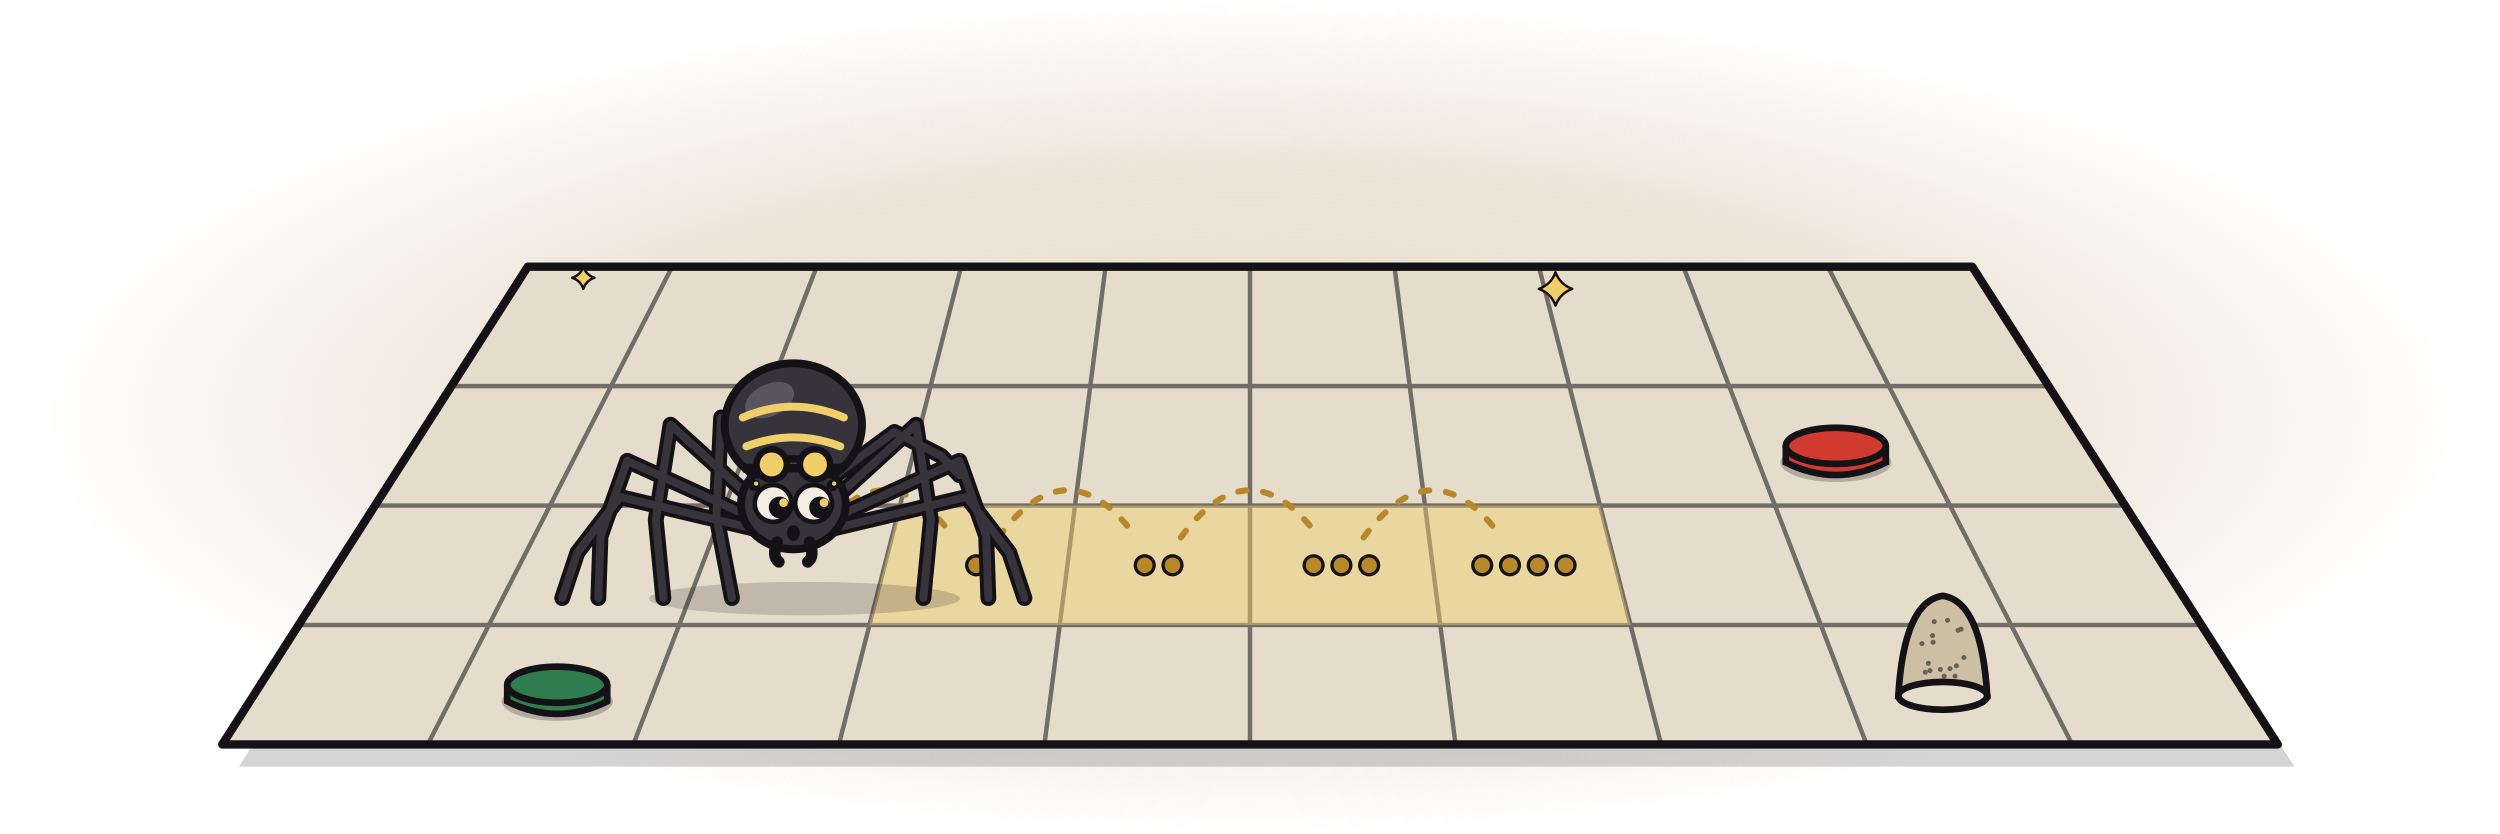
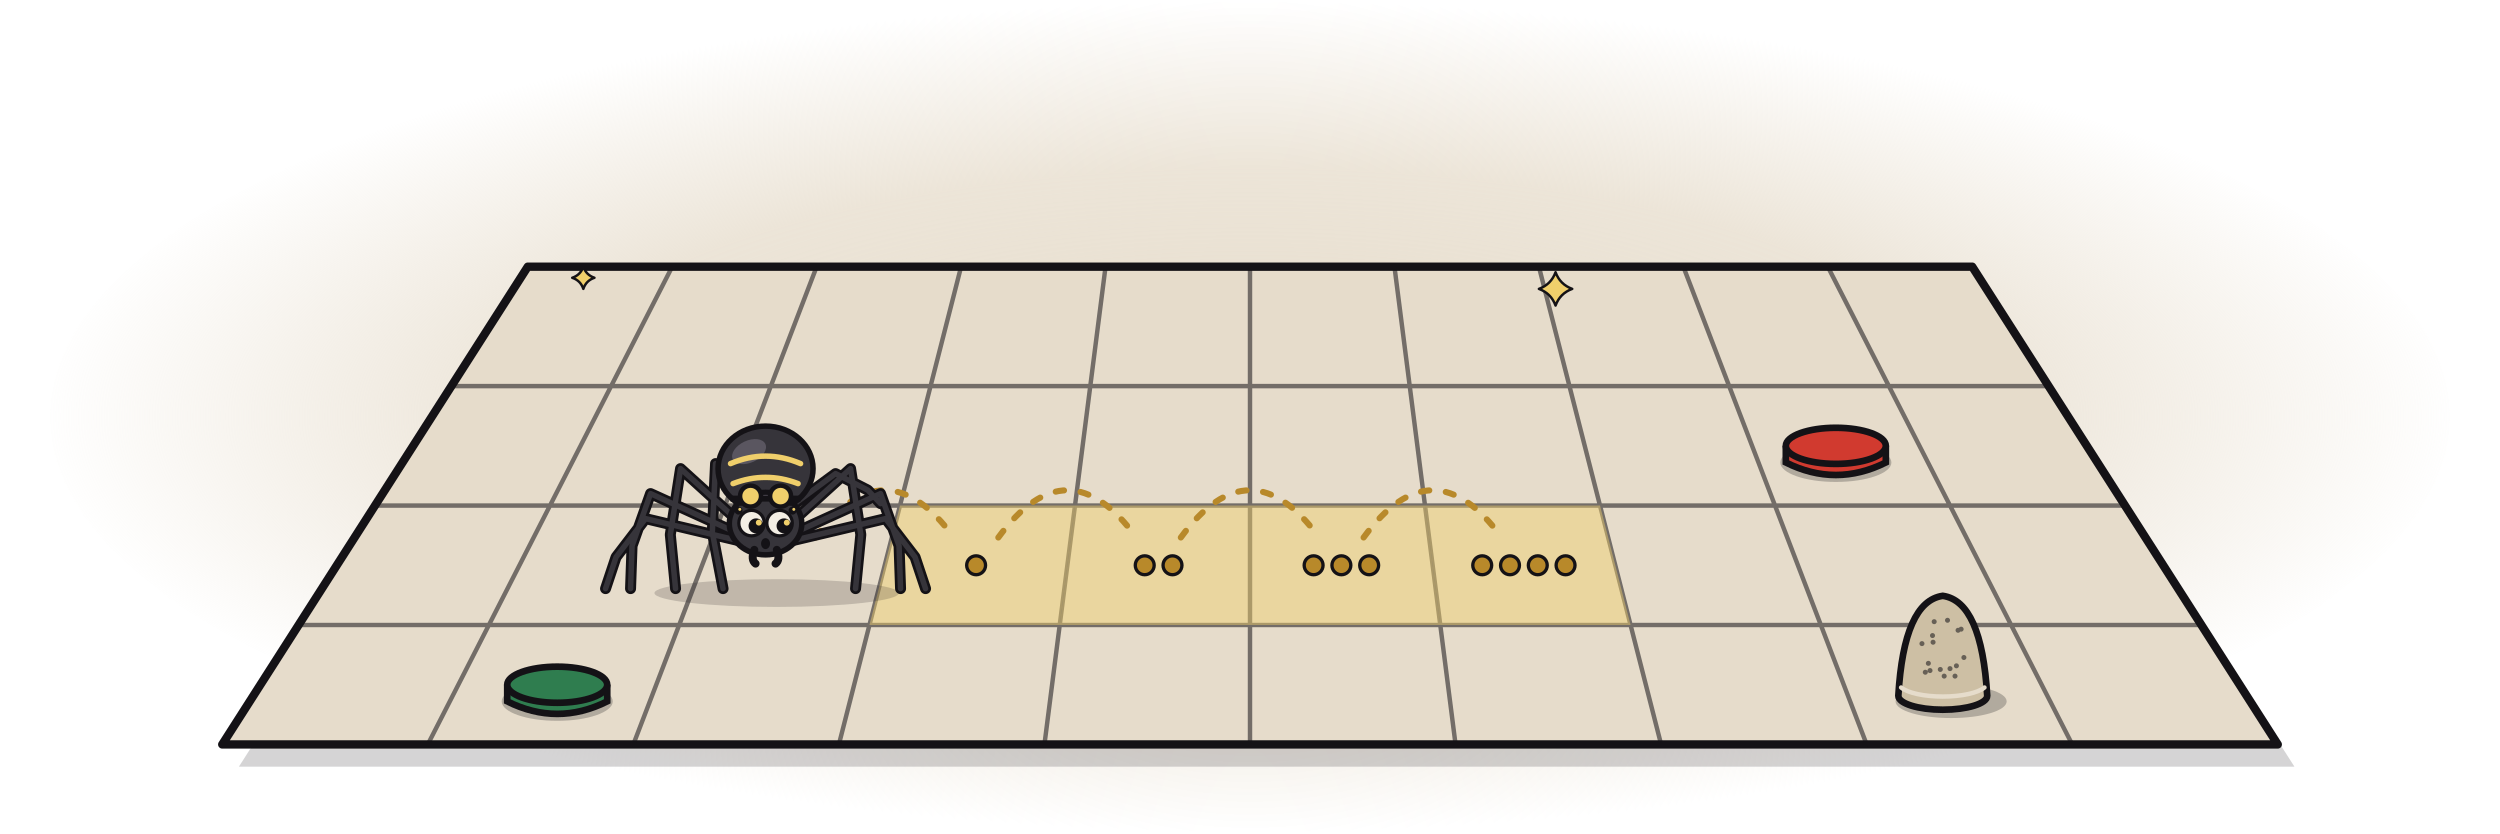
<svg xmlns="http://www.w3.org/2000/svg" viewBox="0 0 900 300" role="img" aria-label="A spider counts squares across a grid">
  <defs>
    <radialGradient id="cg-glow" cx="50%" cy="50%" r="50%">
      <stop offset="0" stop-color="#e6dccb" />
      <stop offset=".6" stop-color="#e6dccb" stop-opacity=".75" />
      <stop offset="1" stop-color="#e6dccb" stop-opacity="0" />
    </radialGradient>
  </defs>
  <ellipse cx="450" cy="150" rx="432" ry="150" fill="url(#cg-glow)" />
  <path d="M86 276L196 104H716L826 276Z" fill="#141216" opacity=".18" />
  <path d="M80 268L190 96H710L820 268Z" fill="#e6dccb" stroke="#141216" stroke-width="3" stroke-linejoin="round" />
  <path d="M242 96L154 268M294 96L228 268M346 96L302 268M398 96L376 268M450 96L450 268M502 96L524 268M554 96L598 268M606 96L672 268M658 96L746 268M162.5 139L737.5 139M135 182L765 182M107.5 225L792.5 225" stroke="#141216" stroke-width="1.6" fill="none" stroke-linecap="round" stroke-linejoin="round" opacity=".55" />
  <path d="M324 182L387 182L381.5 225L313 225Z" fill="#f0cf6b" opacity=".45" />
  <path d="M387 182L450 182L450 225L381.5 225Z" fill="#f0cf6b" opacity=".45" />
  <path d="M450 182L513 182L518.5 225L450 225Z" fill="#f0cf6b" opacity=".45" />
  <path d="M513 182L576 182L587 225L518.5 225Z" fill="#f0cf6b" opacity=".45" />
  <circle cx="351.4" cy="203.5" r="3.4" fill="#b8892a" stroke="#141216" stroke-width="1.2" />
  <circle cx="412.1" cy="203.5" r="3.4" fill="#b8892a" stroke="#141216" stroke-width="1.2" />
  <circle cx="422.1" cy="203.5" r="3.4" fill="#b8892a" stroke="#141216" stroke-width="1.2" />
  <circle cx="472.9" cy="203.5" r="3.4" fill="#b8892a" stroke="#141216" stroke-width="1.2" />
  <circle cx="482.9" cy="203.5" r="3.4" fill="#b8892a" stroke="#141216" stroke-width="1.2" />
  <circle cx="492.9" cy="203.5" r="3.4" fill="#b8892a" stroke="#141216" stroke-width="1.2" />
  <circle cx="533.6" cy="203.5" r="3.4" fill="#b8892a" stroke="#141216" stroke-width="1.2" />
  <circle cx="543.6" cy="203.5" r="3.4" fill="#b8892a" stroke="#141216" stroke-width="1.2" />
  <circle cx="553.6" cy="203.5" r="3.4" fill="#b8892a" stroke="#141216" stroke-width="1.2" />
  <circle cx="563.6" cy="203.5" r="3.4" fill="#b8892a" stroke="#141216" stroke-width="1.2" />
  <path d="M293.6 193.5Q318.5 159.5 343.4 193.5" stroke="#b8892a" stroke-width="2.2" fill="none" stroke-linecap="round" stroke-linejoin="round" stroke-dasharray="3 6" />
  <path d="M359.4 193.5Q384.3 159.5 409.1 193.5" stroke="#b8892a" stroke-width="2.2" fill="none" stroke-linecap="round" stroke-linejoin="round" stroke-dasharray="3 6" />
  <path d="M425.1 193.5Q450 159.5 474.9 193.5" stroke="#b8892a" stroke-width="2.2" fill="none" stroke-linecap="round" stroke-linejoin="round" stroke-dasharray="3 6" />
  <path d="M490.9 193.5Q515.8 159.5 540.6 193.5" stroke="#b8892a" stroke-width="2.2" fill="none" stroke-linecap="round" stroke-linejoin="round" stroke-dasharray="3 6" />
  <ellipse cx="660.9" cy="166.5" rx="20" ry="7" fill="#141216" opacity=".25" />
  <path d="M642.9 160.5v6q18 9 36 0v-6" fill="#d13a2f" stroke="#141216" stroke-width="2.4" />
  <ellipse cx="660.9" cy="160.5" rx="18" ry="6.5" fill="#d13a2f" stroke="#141216" stroke-width="2.4" />
  <ellipse cx="200.6" cy="252.5" rx="20" ry="7" fill="#141216" opacity=".25" />
  <path d="M182.6 246.5v6q18 9 36 0v-6" fill="#2f7d4f" stroke="#141216" stroke-width="2.4" />
  <ellipse cx="200.6" cy="246.5" rx="18" ry="6.5" fill="#2f7d4f" stroke="#141216" stroke-width="2.4" />
-   <path d="M683.4 250.5q2 -34 16 -36q14 2 16 36z" fill="#cdbfa4" stroke="#141216" stroke-width="2.4" />
+   <ellipse cx="702.4" cy="252.5" rx="20" ry="6" fill="#141216" opacity=".25" />
+   <path d="M683.4 250.5q2 -34 16 -36q14 2 16 36a16 5 0 0 1 -32 0z" fill="#cdbfa4" stroke="#141216" stroke-width="2.4" />
  <path d="M699.9 243.4h0.01M704.9 226.9h0.01M693.1 242h0.01M695.7 228.8h0.01M707 236.7h0.01M703.8 243.4h0.01M691.9 231.7h0.01M696.3 223.8h0.01M702 240.7h0.01M698.5 241h0.01M695.9 231.2h0.01M694.2 238.8h0.01M694.8 241.4h0.01M701.1 223.3h0.01M706 226.5h0.01M704.3 239.7h0.01" stroke="#141216" stroke-width="1.8" stroke-linecap="round" opacity="0.55" />
-   <ellipse cx="699.4" cy="250.5" rx="16" ry="5" fill="#e6dccb" stroke="#141216" stroke-width="2.4" />
-   <ellipse cx="289.6" cy="215.5" rx="56" ry="6" fill="#141216" opacity="0.18" />
-   <g transform="translate(285.6 181.5) scale(1.3 1.3)">
+   <path d="M684.4 247.5a16 5 0 0 0 30 0" stroke="#e6dccb" stroke-width="1.6" fill="none" stroke-linecap="round" stroke-linejoin="round" />
+   <ellipse cx="279.6" cy="213.5" rx="44" ry="5" fill="#141216" opacity="0.18" />
+   <g transform="translate(275.6 188.5) scale(0.9 0.9)">
    <path d="M9 -6L28 -20L40.9 -13.4L46 -8M12 -2L34 -22L38.1 4.4L36 26M13 3L46 -12L53.4 8.9L54 26M10 7L48 -2L59.8 13.4L64 26M-9 -6L-20 -24L-21.3 3.5L-17 26M-12 -2L-34 -22L-38.1 4.4L-36 26M-13 3L-46 -12L-53.4 8.9L-54 26M-10 7L-48 -2L-59.8 13.4L-64 26" stroke="#141216" stroke-width="4.4" fill="none" stroke-linecap="round" stroke-linejoin="round" />
    <path d="M9 -6L28 -20L40.9 -13.4L46 -8M12 -2L34 -22L38.1 4.4L36 26M13 3L46 -12L53.4 8.9L54 26M10 7L48 -2L59.8 13.4L64 26M-9 -6L-20 -24L-21.3 3.5L-17 26M-12 -2L-34 -22L-38.1 4.4L-36 26M-13 3L-46 -12L-53.4 8.9L-54 26M-10 7L-48 -2L-59.8 13.4L-64 26" stroke="#36343a" stroke-width="2.2" fill="none" stroke-linecap="round" stroke-linejoin="round" />
    <ellipse cx="0" cy="-22" rx="19" ry="17" fill="#36343a" stroke="#141216" stroke-width="2.2" />
    <ellipse cx="-6.6" cy="-28.8" rx="7.2" ry="4.4" fill="#5a5660" transform="rotate(-25 -6.6 -28.8)" />
    <path d="M-14 -24q14 -6 28 0M-13 -16q13 -5 26 0" stroke="#f0cf6b" stroke-width="2.2" fill="none" stroke-linecap="round" />
    <ellipse cx="0" cy="0" rx="14.5" ry="12.5" fill="#36343a" stroke="#141216" stroke-width="2.2" />
    <path d="M-8 -8q8 -5 16 0" stroke="#5a5660" stroke-width="2" fill="none" stroke-linecap="round" />
    <path d="M-4.5 10.5q-1.5 4 0.5 5.5M4.5 10.5q1.5 4 -0.5 5.5" stroke="#141216" stroke-width="3.2" fill="none" stroke-linecap="round" />
    <circle cx="-10.8" cy="-5.2" r="1.6" fill="#141216" />
    <circle cx="-10.3" cy="-5.7" r="0.6" fill="#f0cf6b" />
    <circle cx="10.8" cy="-5.2" r="1.6" fill="#141216" />
    <circle cx="11.3" cy="-5.7" r="0.6" fill="#f0cf6b" />
    <circle cx="-3.2" cy="-8.6" r="1.2" fill="#141216" />
    <circle cx="-2.8" cy="-9" r="0.5" fill="#f0cf6b" />
    <circle cx="3.2" cy="-8.6" r="1.2" fill="#141216" />
    <circle cx="3.6" cy="-9" r="0.5" fill="#f0cf6b" />
    <circle cx="-5.6" cy="-0.2" r="5.1" fill="#f3eee4" stroke="#141216" stroke-width="1.3" />
    <circle cx="-3.8" cy="0.9" r="3" fill="#141216" />
    <circle cx="-2.7" cy="-0.4" r="1.2" fill="#f0cf6b" />
    <circle cx="5.6" cy="-0.2" r="5.1" fill="#f3eee4" stroke="#141216" stroke-width="1.3" />
    <circle cx="7.4" cy="0.9" r="3" fill="#141216" />
    <circle cx="8.5" cy="-0.4" r="1.2" fill="#f0cf6b" />
    <path d="M-10 -8l7 -1.6M10 -8l-7 -1.6" stroke="#141216" stroke-width="1.8" stroke-linecap="round" />
    <ellipse cx="0" cy="8" rx="1.8" ry="2.2" fill="#141216" />
    <path d="M-14 -10h28" stroke="#141216" stroke-width="2.4" />
    <circle cx="-6" cy="-11" r="4.2" fill="#f0cf6b" stroke="#141216" stroke-width="1.8" />
    <circle cx="6" cy="-11" r="4.2" fill="#f0cf6b" stroke="#141216" stroke-width="1.8" />
  </g>
  <path d="M560 98Q561.6 102.4 566 104Q561.6 105.6 560 110Q558.4 105.6 554 104Q558.4 102.4 560 98z" fill="#f0cf6b" stroke="#141216" stroke-width="0.9" stroke-linejoin="round" />
  <path d="M210 96Q211 99 214 100Q211 101 210 104Q209 101 206 100Q209 99 210 96z" fill="#f0cf6b" stroke="#141216" stroke-width="0.9" stroke-linejoin="round" />
</svg>
